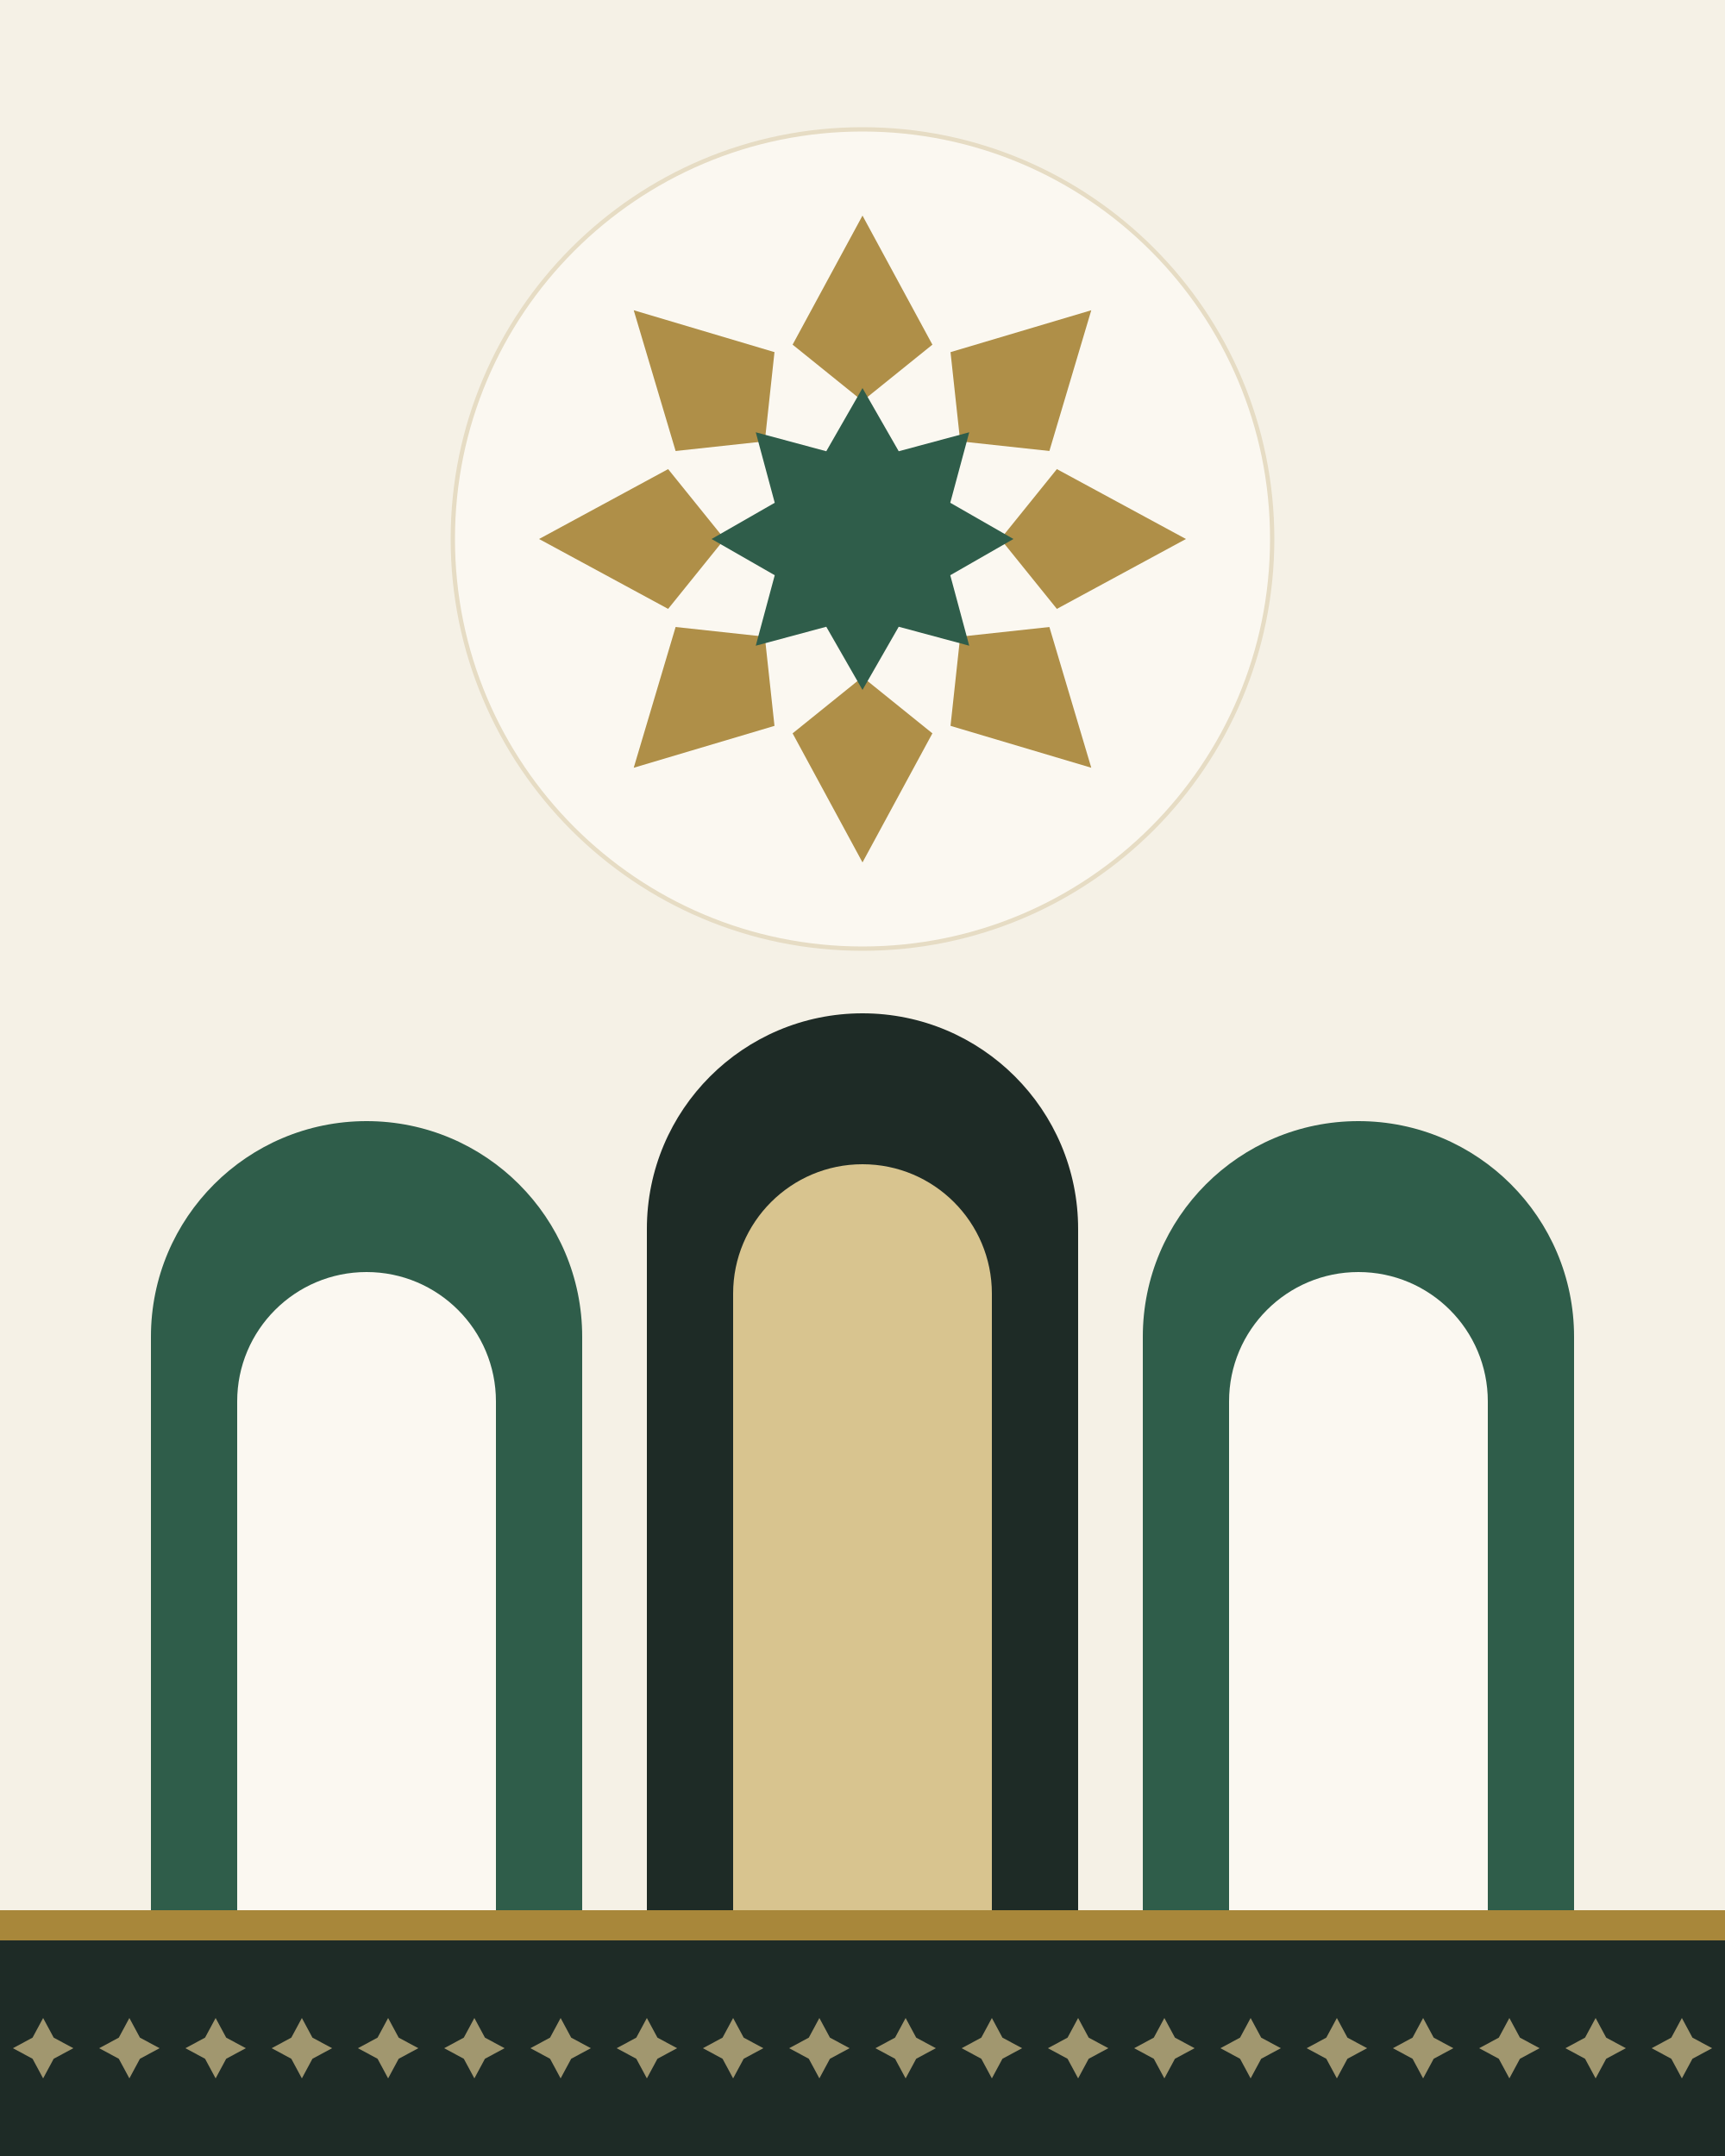
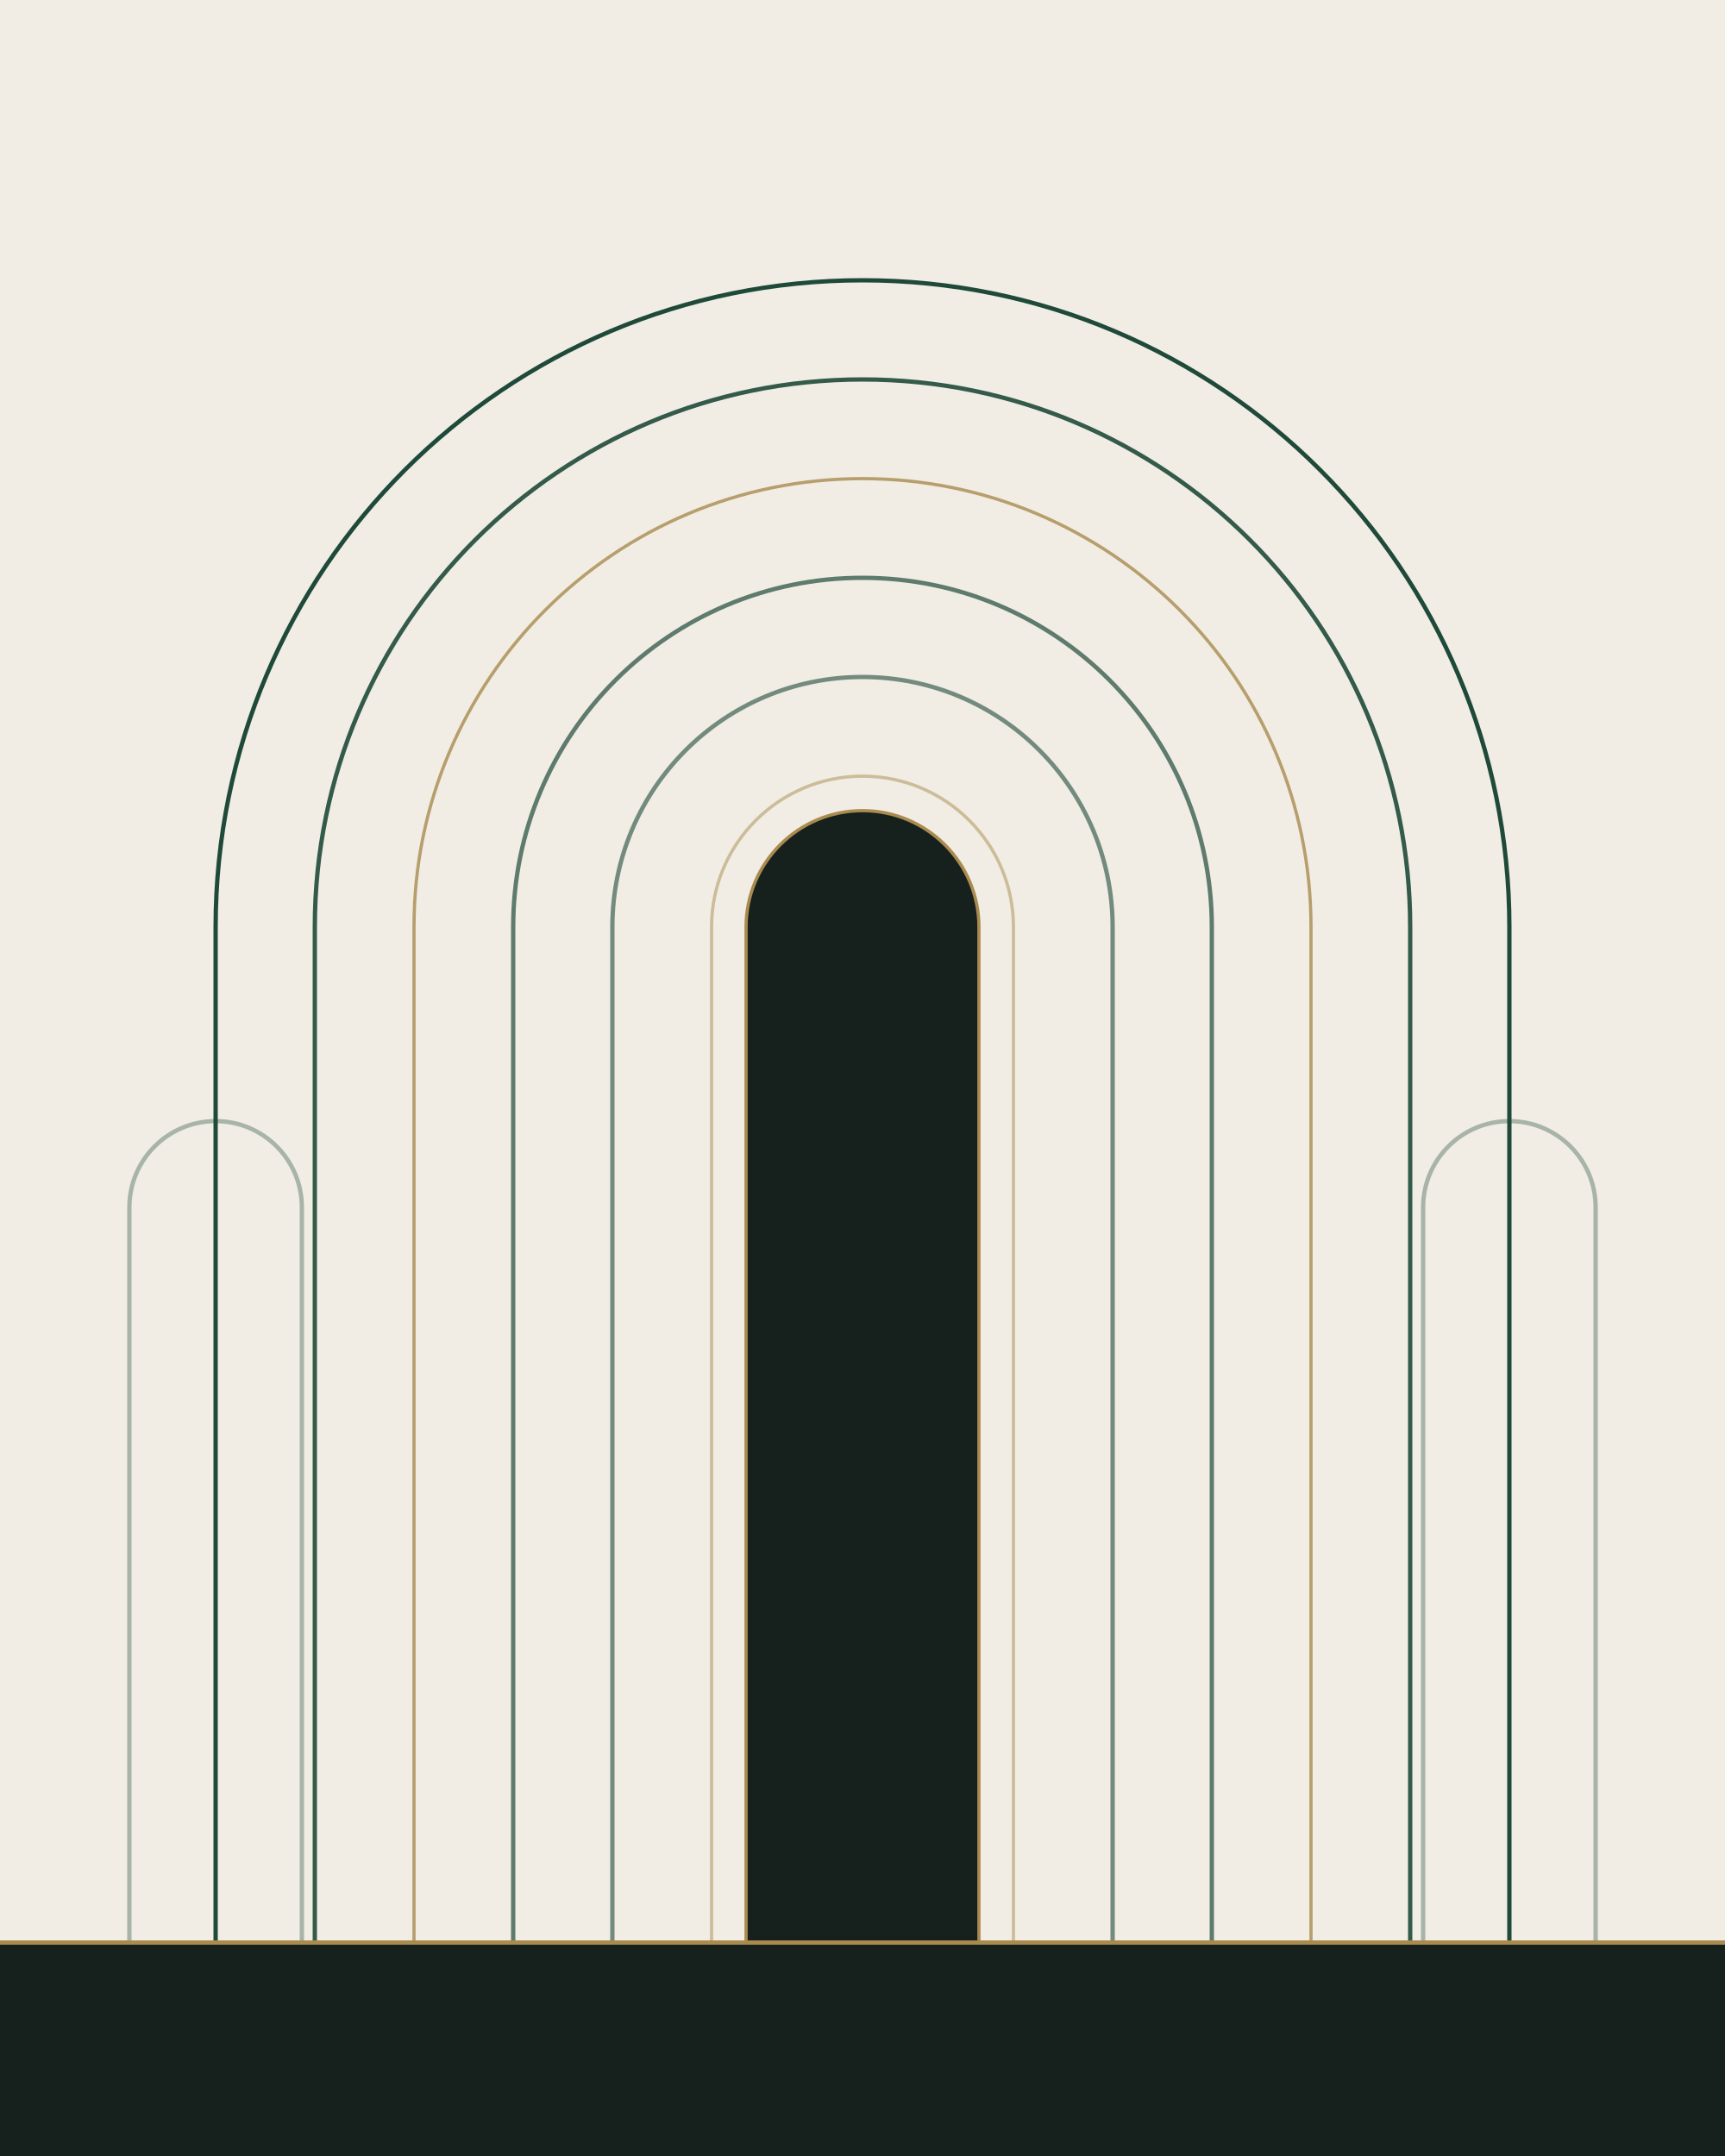
- <svg xmlns="http://www.w3.org/2000/svg" viewBox="0 0 800 1000" role="img" aria-label="Illustrazione geometrica: tre arcate e una stella a otto punte">
-   <rect width="800" height="1000" fill="#f5f1e6" />
-   <circle cx="400" cy="250" r="190" fill="#fbf8f1" stroke="#e6dcc4" stroke-width="2" />
-   <polygon points="400.0,100.0 435.2,165.0 506.1,143.9 485.0,214.8 550.0,250.0 485.0,285.2 506.1,356.1 435.2,335.0 400.0,400.0 364.8,335.0 293.9,356.1 315.0,285.2 250.0,250.0 315.0,214.8 293.9,143.9 364.8,165.0" fill="#a8873a" opacity="0.92" />
-   <polygon points="439.8,153.9 445.3,204.7 496.1,210.2 464.0,250.0 496.1,289.8 445.3,295.3 439.8,346.1 400.0,314.0 360.2,346.1 354.7,295.3 303.9,289.8 336.0,250.0 303.9,210.2 354.7,204.7 360.2,153.9 400.0,186.0" fill="#fbf8f1" />
-   <polygon points="400.0,180.0 416.8,209.3 449.5,200.5 440.7,233.2 470.0,250.0 440.7,266.8 449.5,299.5 416.8,290.7 400.0,320.0 383.2,290.7 350.5,299.5 359.3,266.8 330.0,250.0 359.3,233.2 350.5,200.5 383.2,209.3" fill="#2f5d4a" />
-   <rect x="0" y="900" width="800" height="100" fill="#1e2b26" />
-   <path d="M70 900 V620.0 A100.0 100.0 0 0 1 270 620.0 V900 Z" fill="#2f5d4a" />
-   <path d="M300 900 V570.0 A100.0 100.0 0 0 1 500 570.0 V900 Z" fill="#1e2b26" />
-   <path d="M530 900 V620.0 A100.0 100.0 0 0 1 730 620.0 V900 Z" fill="#2f5d4a" />
-   <path d="M110 900 V650.0 A60.0 60.0 0 0 1 230 650.0 V900 Z" fill="#fbf8f1" />
-   <path d="M340 900 V600.0 A60.0 60.0 0 0 1 460 600.0 V900 Z" fill="#d8c48f" />
-   <path d="M570 900 V650.0 A60.0 60.0 0 0 1 690 650.0 V900 Z" fill="#fbf8f1" />
-   <polygon points="20.0,936.0 24.9,945.1 34.0,950.0 24.9,954.9 20.0,964.0 15.1,954.9 6.0,950.0 15.1,945.1" fill="#d8c48f" opacity="0.7" />
-   <polygon points="60.0,936.0 64.9,945.1 74.0,950.0 64.9,954.9 60.0,964.0 55.1,954.9 46.0,950.0 55.1,945.1" fill="#d8c48f" opacity="0.7" />
-   <polygon points="100.0,936.0 104.9,945.1 114.0,950.0 104.9,954.9 100.0,964.0 95.1,954.9 86.0,950.0 95.1,945.1" fill="#d8c48f" opacity="0.7" />
-   <polygon points="140.0,936.0 144.9,945.1 154.0,950.0 144.9,954.9 140.0,964.0 135.1,954.9 126.0,950.0 135.1,945.1" fill="#d8c48f" opacity="0.7" />
-   <polygon points="180.0,936.0 184.9,945.1 194.0,950.0 184.9,954.9 180.0,964.0 175.1,954.9 166.0,950.0 175.1,945.1" fill="#d8c48f" opacity="0.7" />
-   <polygon points="220.0,936.0 224.9,945.1 234.0,950.0 224.9,954.9 220.0,964.0 215.1,954.9 206.0,950.0 215.1,945.1" fill="#d8c48f" opacity="0.7" />
-   <polygon points="260.0,936.0 264.9,945.1 274.0,950.0 264.9,954.9 260.0,964.0 255.1,954.9 246.0,950.0 255.1,945.1" fill="#d8c48f" opacity="0.7" />
-   <polygon points="300.0,936.0 304.9,945.1 314.0,950.0 304.9,954.9 300.0,964.0 295.1,954.9 286.0,950.0 295.1,945.1" fill="#d8c48f" opacity="0.7" />
-   <polygon points="340.0,936.0 344.9,945.1 354.0,950.0 344.9,954.9 340.0,964.0 335.1,954.9 326.0,950.0 335.1,945.1" fill="#d8c48f" opacity="0.7" />
-   <polygon points="380.0,936.0 384.9,945.1 394.0,950.0 384.9,954.9 380.0,964.0 375.1,954.9 366.0,950.0 375.1,945.1" fill="#d8c48f" opacity="0.7" />
-   <polygon points="420.0,936.0 424.9,945.1 434.0,950.0 424.9,954.9 420.0,964.0 415.1,954.9 406.0,950.0 415.1,945.1" fill="#d8c48f" opacity="0.7" />
-   <polygon points="460.0,936.0 464.9,945.1 474.0,950.0 464.9,954.9 460.0,964.0 455.1,954.9 446.0,950.0 455.1,945.1" fill="#d8c48f" opacity="0.7" />
-   <polygon points="500.0,936.0 504.9,945.1 514.0,950.0 504.9,954.9 500.0,964.0 495.1,954.9 486.0,950.0 495.1,945.1" fill="#d8c48f" opacity="0.7" />
-   <polygon points="540.0,936.0 544.9,945.1 554.0,950.0 544.9,954.9 540.0,964.0 535.1,954.9 526.0,950.0 535.1,945.1" fill="#d8c48f" opacity="0.7" />
-   <polygon points="580.0,936.0 584.9,945.1 594.0,950.0 584.9,954.9 580.0,964.0 575.1,954.9 566.0,950.0 575.1,945.1" fill="#d8c48f" opacity="0.7" />
-   <polygon points="620.0,936.0 624.9,945.1 634.0,950.0 624.9,954.9 620.0,964.0 615.1,954.9 606.0,950.0 615.1,945.1" fill="#d8c48f" opacity="0.7" />
-   <polygon points="660.0,936.0 664.9,945.1 674.0,950.0 664.9,954.9 660.0,964.0 655.1,954.9 646.0,950.0 655.1,945.1" fill="#d8c48f" opacity="0.7" />
-   <polygon points="700.0,936.0 704.9,945.1 714.0,950.0 704.9,954.9 700.0,964.0 695.1,954.9 686.0,950.0 695.1,945.1" fill="#d8c48f" opacity="0.7" />
-   <polygon points="740.0,936.0 744.9,945.1 754.0,950.0 744.9,954.9 740.0,964.0 735.1,954.9 726.0,950.0 735.1,945.1" fill="#d8c48f" opacity="0.7" />
-   <polygon points="780.0,936.0 784.9,945.1 794.0,950.0 784.9,954.9 780.0,964.0 775.1,954.9 766.0,950.0 775.1,945.1" fill="#d8c48f" opacity="0.7" />
-   <rect x="0" y="886" width="800" height="14" fill="#a8873a" />
+ <svg xmlns="http://www.w3.org/2000/svg" viewBox="0 0 800 1000" role="img" aria-label="Illustrazione: arcate concentriche in linea sottile, motivo architettonico">
+   <rect width="800" height="1000" fill="#f1ede4" />
+   <path d="M100 900 V430 A300 300 0 0 1 700 430 V900" fill="none" stroke="#1f4a3a" stroke-width="2" opacity="1.00" />
+   <path d="M146 900 V430 A254 254 0 0 1 654 430 V900" fill="none" stroke="#1f4a3a" stroke-width="2" opacity="0.90" />
+   <path d="M192 900 V430 A208 208 0 0 1 608 430 V900" fill="none" stroke="#a98b4f" stroke-width="1.5" opacity="0.80" />
+   <path d="M238 900 V430 A162 162 0 0 1 562 430 V900" fill="none" stroke="#1f4a3a" stroke-width="2" opacity="0.70" />
+   <path d="M284 900 V430 A116 116 0 0 1 516 430 V900" fill="none" stroke="#1f4a3a" stroke-width="2" opacity="0.60" />
+   <path d="M330 900 V430 A70 70 0 0 1 470 430 V900" fill="none" stroke="#a98b4f" stroke-width="1.5" opacity="0.50" />
+   <path d="M346 900 V430 A54 54 0 0 1 454 430 V900" fill="#16201c" />
+   <path d="M346 900 V430 A54 54 0 0 1 454 430 V900" fill="none" stroke="#a98b4f" stroke-width="1.5" />
+   <rect x="0" y="900" width="800" height="100" fill="#16201c" />
+   <rect x="0" y="900" width="800" height="2" fill="#a98b4f" />
+   <path d="M60 900 V560 A40 40 0 0 1 140 560 V900" fill="none" stroke="#1f4a3a" stroke-width="2" opacity=".35" />
+   <path d="M660 900 V560 A40 40 0 0 1 740 560 V900" fill="none" stroke="#1f4a3a" stroke-width="2" opacity=".35" />
</svg>
